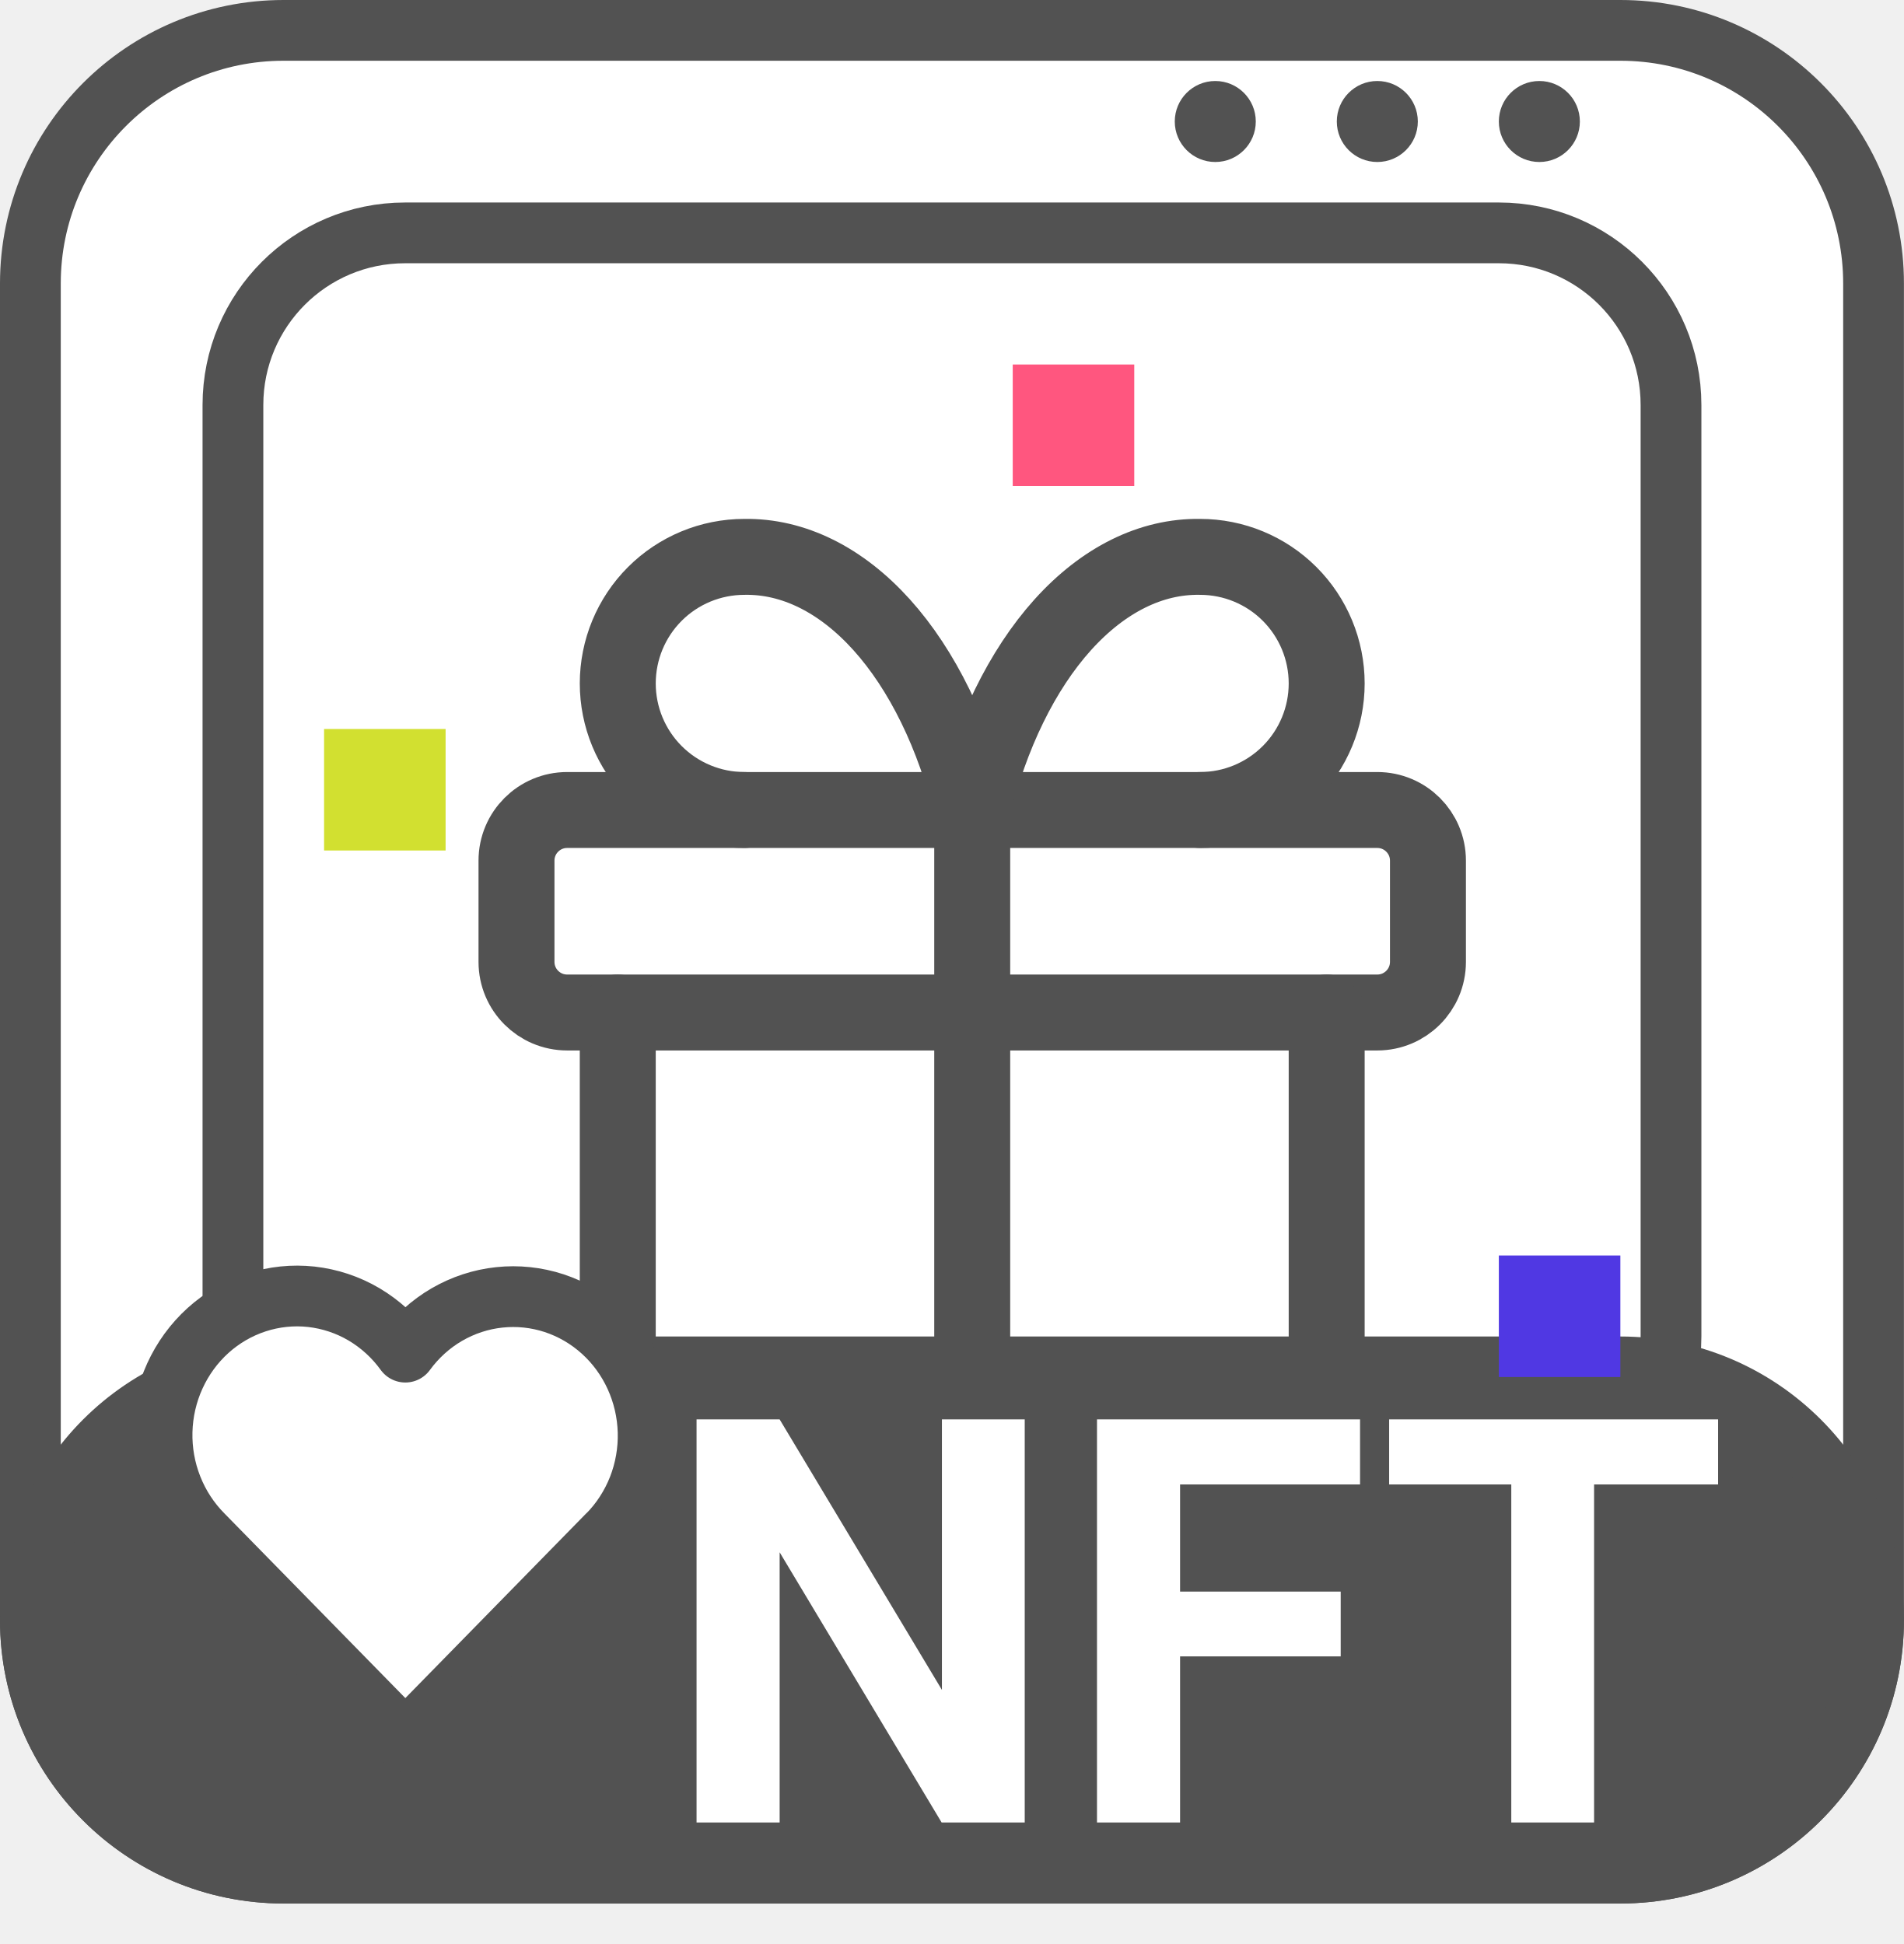
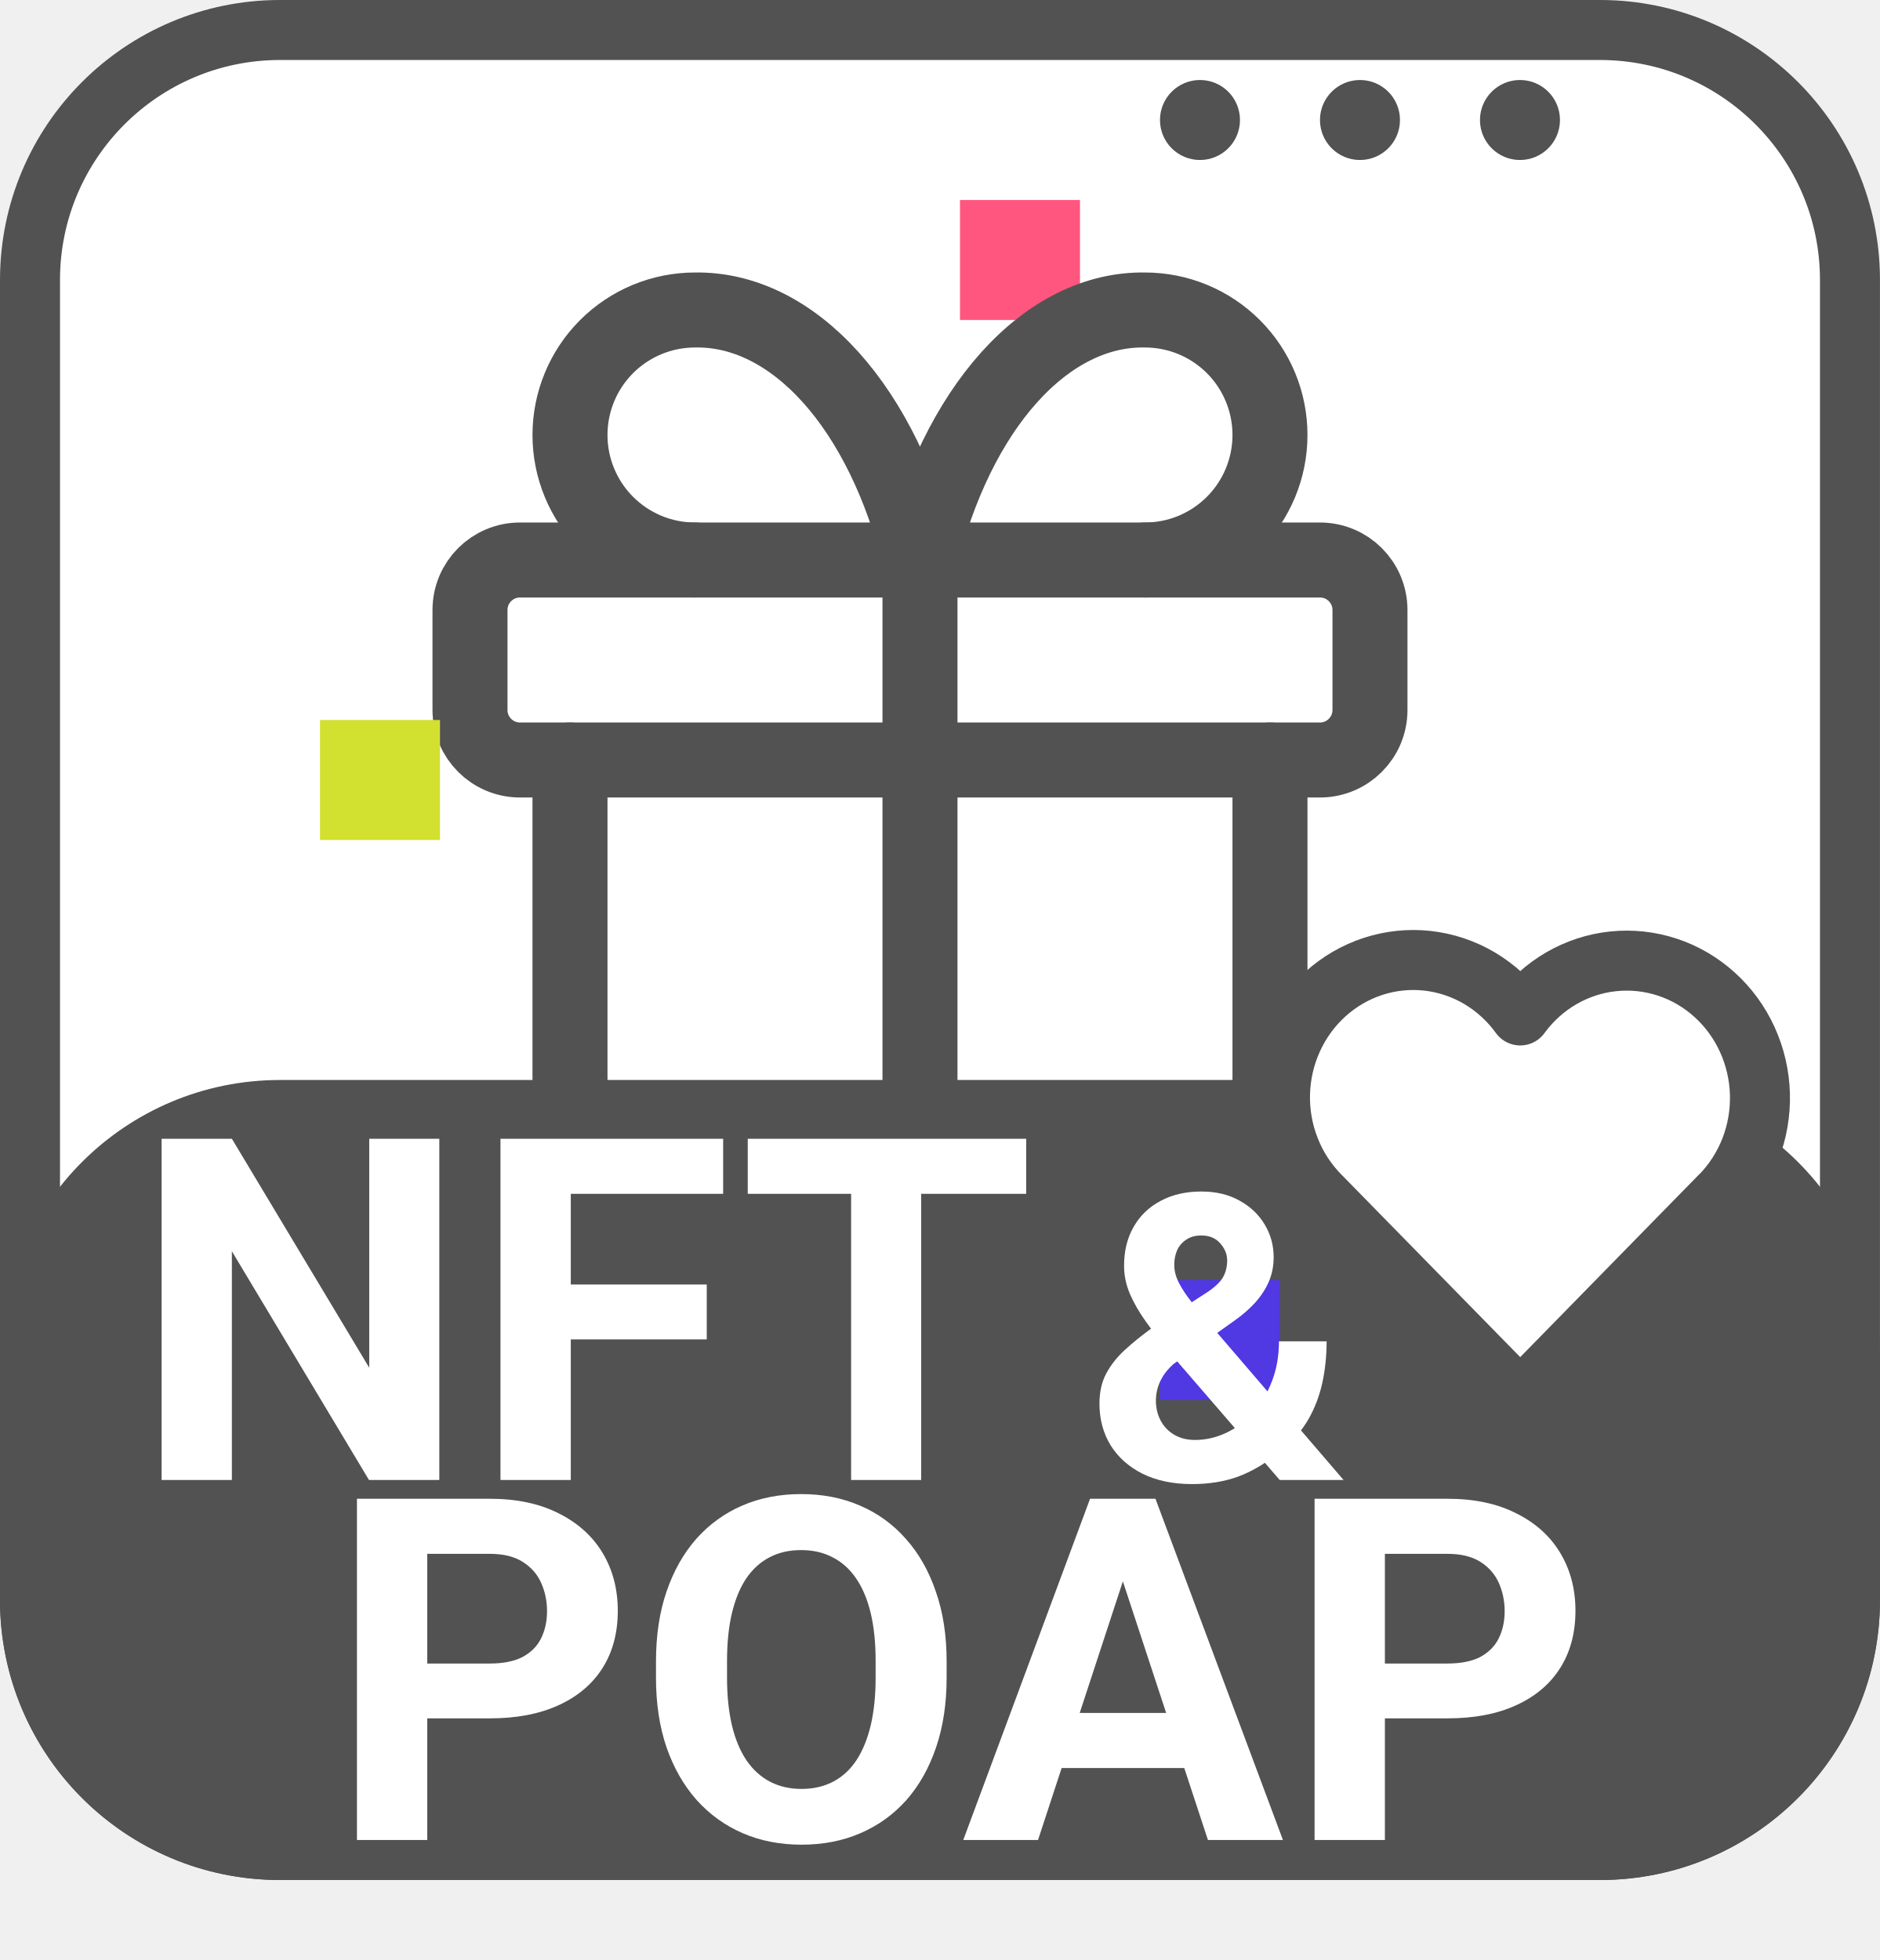
- <svg xmlns="http://www.w3.org/2000/svg" width="47" height="48" viewBox="0 0 47 48" fill="none">
+ <svg xmlns="http://www.w3.org/2000/svg" width="47" height="49" viewBox="0 0 47 49" fill="none">
  <rect x="0.75" y="0.75" width="45.5" height="45.5" rx="6.25" fill="white" stroke="#525252" stroke-width="1.5" />
-   <rect x="5.75" y="5.75" width="35.5" height="31.5" rx="4.25" fill="white" stroke="#525252" stroke-width="1.5" />
-   <rect x="25" y="9" width="3" height="3" fill="#FF567F" />
-   <path d="M34 20H14C13.31 20 12.75 20.56 12.75 21.25V23.75C12.75 24.44 13.31 25 14 25H34C34.69 25 35.25 24.44 35.25 23.75V21.25C35.25 20.56 34.69 20 34 20Z" stroke="#525252" stroke-width="1.875" stroke-linecap="round" stroke-linejoin="round" />
-   <path d="M24 20V36.25" stroke="#525252" stroke-width="1.875" stroke-linecap="round" stroke-linejoin="round" />
-   <path d="M32.75 25V33.75C32.75 34.413 32.487 35.049 32.018 35.518C31.549 35.987 30.913 36.25 30.25 36.25H17.75C17.087 36.25 16.451 35.987 15.982 35.518C15.513 35.049 15.25 34.413 15.25 33.75V25" stroke="#525252" stroke-width="1.875" stroke-linecap="round" stroke-linejoin="round" />
-   <path d="M18.375 20C17.546 20 16.751 19.67 16.165 19.084C15.579 18.498 15.25 17.703 15.25 16.875C15.25 16.046 15.579 15.251 16.165 14.665C16.751 14.079 17.546 13.75 18.375 13.75C19.581 13.729 20.762 14.314 21.766 15.428C22.769 16.543 23.548 18.136 24 20C24.452 18.136 25.231 16.543 26.234 15.428C27.238 14.314 28.419 13.729 29.625 13.75C30.454 13.75 31.249 14.079 31.835 14.665C32.421 15.251 32.75 16.046 32.75 16.875C32.75 17.703 32.421 18.498 31.835 19.084C31.249 19.67 30.454 20 29.625 20" stroke="#525252" stroke-width="1.875" stroke-linecap="round" stroke-linejoin="round" />
+   <rect x="24" y="5" width="3" height="3" fill="#FF567F" />
+   <path d="M33 14H13C12.31 14 11.75 14.56 11.75 15.25V17.75C11.75 18.44 12.31 19 13 19H33C33.69 19 34.25 18.44 34.25 17.75V15.25C34.25 14.56 33.69 14 33 14Z" stroke="#525252" stroke-width="1.875" stroke-linecap="round" stroke-linejoin="round" />
+   <path d="M23 14V30.25" stroke="#525252" stroke-width="1.875" stroke-linecap="round" stroke-linejoin="round" />
+   <path d="M31.75 19V27.75C31.75 28.413 31.487 29.049 31.018 29.518C30.549 29.987 29.913 30.25 29.25 30.25H16.75C16.087 30.25 15.451 29.987 14.982 29.518C14.513 29.049 14.25 28.413 14.25 27.75V19" stroke="#525252" stroke-width="1.875" stroke-linecap="round" stroke-linejoin="round" />
+   <path d="M17.375 14C16.546 14 15.751 13.67 15.165 13.084C14.579 12.498 14.25 11.703 14.25 10.875C14.25 10.046 14.579 9.251 15.165 8.665C15.751 8.079 16.546 7.75 17.375 7.75C18.581 7.729 19.762 8.314 20.766 9.429C21.769 10.543 22.548 12.136 23 14C23.452 12.136 24.231 10.543 25.234 9.429C26.238 8.314 27.419 7.729 28.625 7.75C29.454 7.75 30.249 8.079 30.835 8.665C31.421 9.251 31.75 10.046 31.75 10.875C31.75 11.703 31.421 12.498 30.835 13.084C30.249 13.67 29.454 14 28.625 14" stroke="#525252" stroke-width="1.875" stroke-linecap="round" stroke-linejoin="round" />
  <rect x="8" y="18" width="3" height="3" fill="#D2E030" />
-   <rect x="0.75" y="33.75" width="45.5" height="12.5" rx="6.25" fill="#525252" stroke="#525252" stroke-width="1.5" />
+   <rect x="0.75" y="27.75" width="45.5" height="18.5" rx="6.25" fill="#525252" stroke="#525252" stroke-width="1.5" />
  <circle cx="30" cy="3" r="1" fill="#525252" />
  <circle cx="34" cy="3" r="1" fill="#525252" />
  <circle cx="38" cy="3" r="1" fill="#525252" />
-   <rect x="37" y="31" width="3" height="3" fill="#5038E3" />
-   <path d="M15.003 37.897L10.006 43L5.008 37.897M5.008 37.897C4.679 37.566 4.419 37.169 4.246 36.729C4.072 36.29 3.989 35.819 4.001 35.345C4.013 34.871 4.12 34.404 4.316 33.975C4.511 33.546 4.791 33.163 5.137 32.85C5.483 32.538 5.888 32.303 6.327 32.16C6.765 32.017 7.228 31.969 7.685 32.019C8.142 32.07 8.585 32.217 8.984 32.452C9.383 32.688 9.731 33.005 10.006 33.386C10.281 33.008 10.629 32.693 11.028 32.46C11.428 32.228 11.869 32.082 12.325 32.034C12.781 31.985 13.242 32.034 13.679 32.177C14.116 32.321 14.519 32.555 14.864 32.867C15.209 33.178 15.488 33.56 15.683 33.988C15.878 34.416 15.986 34.88 15.999 35.353C16.012 35.825 15.93 36.295 15.759 36.734C15.587 37.172 15.33 37.57 15.003 37.901" fill="white" />
-   <path d="M15.003 37.897L10.006 43L5.008 37.897M5.008 37.897C4.679 37.566 4.419 37.169 4.246 36.729C4.072 36.29 3.989 35.819 4.001 35.345C4.013 34.871 4.12 34.404 4.316 33.975C4.511 33.546 4.791 33.163 5.137 32.85C5.483 32.538 5.888 32.303 6.327 32.16C6.765 32.017 7.228 31.969 7.685 32.019C8.142 32.07 8.585 32.217 8.984 32.452C9.383 32.688 9.731 33.005 10.006 33.386C10.281 33.008 10.629 32.693 11.028 32.46C11.428 32.228 11.869 32.082 12.325 32.034C12.781 31.985 13.242 32.034 13.679 32.177C14.116 32.321 14.519 32.555 14.864 32.867C15.209 33.178 15.488 33.56 15.683 33.988C15.878 34.416 15.986 34.88 15.999 35.353C16.012 35.825 15.93 36.295 15.759 36.734C15.587 37.172 15.33 37.57 15.003 37.901" stroke="#525252" stroke-width="1.5" stroke-linecap="round" stroke-linejoin="round" />
-   <path d="M25.296 35.047V45H23.245L19.246 38.328V45H17.195V35.047H19.246L23.252 41.726V35.047H25.296ZM29.131 35.047V45H27.08V35.047H29.131ZM33.096 39.299V40.898H28.57V39.299H33.096ZM33.574 35.047V36.653H28.57V35.047H33.574ZM39.351 35.047V45H37.307V35.047H39.351ZM42.413 35.047V36.653H34.292V35.047H42.413Z" fill="white" />
+   <rect x="29" y="32" width="3" height="3" fill="#5038E3" />
+   <path d="M43.003 29.897L38.006 35L33.008 29.897M33.008 29.897C32.678 29.566 32.419 29.169 32.246 28.729C32.072 28.29 31.989 27.819 32.001 27.345C32.013 26.871 32.12 26.404 32.316 25.975C32.511 25.546 32.791 25.163 33.137 24.851C33.483 24.538 33.888 24.303 34.327 24.16C34.765 24.017 35.228 23.969 35.685 24.019C36.142 24.07 36.585 24.217 36.984 24.452C37.383 24.688 37.731 25.005 38.006 25.386C38.281 25.008 38.629 24.693 39.028 24.46C39.428 24.228 39.869 24.082 40.325 24.034C40.781 23.985 41.242 24.034 41.679 24.177C42.116 24.32 42.519 24.555 42.864 24.867C43.209 25.178 43.488 25.56 43.683 25.988C43.878 26.416 43.986 26.88 43.999 27.353C44.012 27.825 43.93 28.296 43.759 28.734C43.587 29.172 43.33 29.57 43.003 29.901" fill="white" />
+   <path d="M43.003 29.897L38.006 35L33.008 29.897M33.008 29.897C32.678 29.566 32.419 29.169 32.246 28.729C32.072 28.29 31.989 27.819 32.001 27.345C32.013 26.871 32.12 26.404 32.316 25.975C32.511 25.546 32.791 25.163 33.137 24.851C33.483 24.538 33.888 24.303 34.327 24.16C34.765 24.017 35.228 23.969 35.685 24.019C36.142 24.07 36.585 24.217 36.984 24.452C37.383 24.688 37.731 25.005 38.006 25.386C38.281 25.008 38.629 24.693 39.028 24.46C39.428 24.228 39.869 24.082 40.325 24.034C40.781 23.985 41.242 24.034 41.679 24.177C42.116 24.32 42.519 24.555 42.864 24.867C43.209 25.178 43.488 25.56 43.683 25.988C43.878 26.416 43.986 26.88 43.999 27.353C44.012 27.825 43.93 28.296 43.759 28.734C43.587 29.172 43.33 29.57 43.003 29.901" stroke="#525252" stroke-width="1.5" stroke-linecap="round" stroke-linejoin="round" />
+   <path d="M10.983 28.469V37H9.225L5.797 31.281V37H4.04V28.469H5.797L9.231 34.193V28.469H10.983ZM14.27 28.469V37H12.512V28.469H14.27ZM17.669 32.113V33.484H13.79V32.113H17.669ZM18.079 28.469V29.846H13.79V28.469H18.079ZM23.03 28.469V37H21.278V28.469H23.03ZM25.655 28.469V29.846H18.694V28.469H25.655ZM28.805 33.196L30.172 32.312C30.374 32.179 30.509 32.05 30.578 31.927C30.646 31.803 30.68 31.665 30.68 31.512C30.68 31.359 30.623 31.217 30.509 31.087C30.395 30.953 30.236 30.887 30.031 30.887C29.884 30.887 29.761 30.921 29.66 30.989C29.559 31.054 29.482 31.142 29.43 31.253C29.381 31.364 29.357 31.487 29.357 31.624C29.357 31.77 29.396 31.92 29.474 32.073C29.552 32.223 29.658 32.383 29.791 32.552C29.925 32.718 30.073 32.898 30.236 33.094L33.59 37H31.994L29.259 33.836C29.028 33.55 28.826 33.287 28.654 33.05C28.481 32.809 28.346 32.575 28.248 32.347C28.151 32.119 28.102 31.884 28.102 31.644C28.102 31.273 28.182 30.949 28.341 30.672C28.501 30.392 28.725 30.175 29.015 30.023C29.305 29.866 29.645 29.788 30.036 29.788C30.404 29.788 30.723 29.865 30.993 30.018C31.263 30.167 31.471 30.366 31.618 30.613C31.767 30.861 31.842 31.133 31.842 31.429C31.842 31.65 31.802 31.855 31.72 32.044C31.639 32.23 31.526 32.402 31.383 32.562C31.24 32.718 31.076 32.863 30.89 32.996L29.332 34.105C29.212 34.215 29.121 34.324 29.059 34.432C28.997 34.539 28.955 34.642 28.932 34.739C28.909 34.834 28.898 34.925 28.898 35.013C28.898 35.202 28.939 35.371 29.02 35.52C29.101 35.67 29.215 35.787 29.362 35.872C29.508 35.957 29.679 35.999 29.875 35.999C30.141 35.999 30.4 35.94 30.651 35.823C30.901 35.706 31.126 35.538 31.325 35.32C31.523 35.099 31.681 34.837 31.798 34.534C31.916 34.231 31.974 33.898 31.974 33.533H33.166C33.166 33.898 33.13 34.245 33.058 34.573C32.986 34.899 32.871 35.202 32.711 35.481C32.552 35.758 32.34 36.004 32.077 36.219C32.057 36.235 32.029 36.259 31.994 36.292C31.961 36.321 31.933 36.344 31.911 36.36C31.598 36.611 31.273 36.798 30.934 36.922C30.596 37.042 30.218 37.102 29.801 37.102C29.326 37.102 28.914 37.016 28.566 36.844C28.221 36.671 27.954 36.434 27.765 36.131C27.58 35.828 27.487 35.481 27.487 35.091C27.487 34.804 27.542 34.555 27.653 34.344C27.767 34.129 27.923 33.93 28.122 33.748C28.32 33.566 28.548 33.382 28.805 33.196Z" fill="white" />
+   <path d="M12.246 42.959H10.072L10.072 41.588H12.246C12.582 41.588 12.855 41.533 13.066 41.424C13.277 41.31 13.432 41.154 13.529 40.955C13.627 40.756 13.676 40.531 13.676 40.281C13.676 40.027 13.627 39.791 13.529 39.572C13.432 39.353 13.277 39.178 13.066 39.045C12.855 38.912 12.582 38.846 12.246 38.846H10.682L10.682 46H8.924L8.924 37.469H12.246C12.914 37.469 13.486 37.59 13.963 37.832C14.443 38.07 14.81 38.4 15.065 38.822C15.318 39.244 15.445 39.727 15.445 40.27C15.445 40.82 15.318 41.297 15.065 41.699C14.81 42.102 14.443 42.412 13.963 42.631C13.486 42.85 12.914 42.959 12.246 42.959ZM23.666 41.535V41.94C23.666 42.588 23.578 43.17 23.402 43.685C23.227 44.201 22.979 44.641 22.658 45.004C22.338 45.363 21.955 45.639 21.51 45.83C21.068 46.022 20.578 46.117 20.039 46.117C19.504 46.117 19.014 46.022 18.568 45.83C18.127 45.639 17.744 45.363 17.42 45.004C17.096 44.641 16.844 44.201 16.664 43.685C16.488 43.17 16.4 42.588 16.4 41.94V41.535C16.4 40.883 16.488 40.301 16.664 39.789C16.84 39.273 17.088 38.834 17.408 38.471C17.732 38.107 18.115 37.83 18.557 37.639C19.002 37.447 19.492 37.352 20.027 37.352C20.566 37.352 21.057 37.447 21.498 37.639C21.943 37.83 22.326 38.107 22.646 38.471C22.971 38.834 23.221 39.273 23.396 39.789C23.576 40.301 23.666 40.883 23.666 41.535ZM21.891 41.94V41.523C21.891 41.07 21.85 40.672 21.768 40.328C21.686 39.984 21.564 39.695 21.404 39.461C21.244 39.227 21.049 39.051 20.818 38.934C20.588 38.812 20.324 38.752 20.027 38.752C19.73 38.752 19.467 38.812 19.236 38.934C19.01 39.051 18.816 39.227 18.656 39.461C18.5 39.695 18.381 39.984 18.299 40.328C18.217 40.672 18.176 41.07 18.176 41.523V41.94C18.176 42.389 18.217 42.787 18.299 43.135C18.381 43.478 18.502 43.77 18.662 44.008C18.822 44.242 19.018 44.42 19.248 44.541C19.479 44.662 19.742 44.723 20.039 44.723C20.336 44.723 20.6 44.662 20.83 44.541C21.061 44.42 21.254 44.242 21.41 44.008C21.566 43.77 21.686 43.478 21.768 43.135C21.85 42.787 21.891 42.389 21.891 41.94ZM28.271 38.928L25.951 46H24.082L27.252 37.469H28.441L28.271 38.928ZM30.199 46L27.873 38.928L27.686 37.469H28.887L32.074 46H30.199ZM30.094 42.824V44.201H25.588V42.824H30.094ZM36.188 42.959H34.014V41.588H36.188C36.523 41.588 36.797 41.533 37.008 41.424C37.219 41.31 37.373 41.154 37.471 40.955C37.568 40.756 37.617 40.531 37.617 40.281C37.617 40.027 37.568 39.791 37.471 39.572C37.373 39.353 37.219 39.178 37.008 39.045C36.797 38.912 36.523 38.846 36.188 38.846H34.623V46H32.865V37.469H36.188C36.855 37.469 37.428 37.59 37.904 37.832C38.385 38.07 38.752 38.4 39.006 38.822C39.26 39.244 39.387 39.727 39.387 40.27C39.387 40.82 39.26 41.297 39.006 41.699C38.752 42.102 38.385 42.412 37.904 42.631C37.428 42.85 36.855 42.959 36.188 42.959Z" fill="white" />
</svg>
